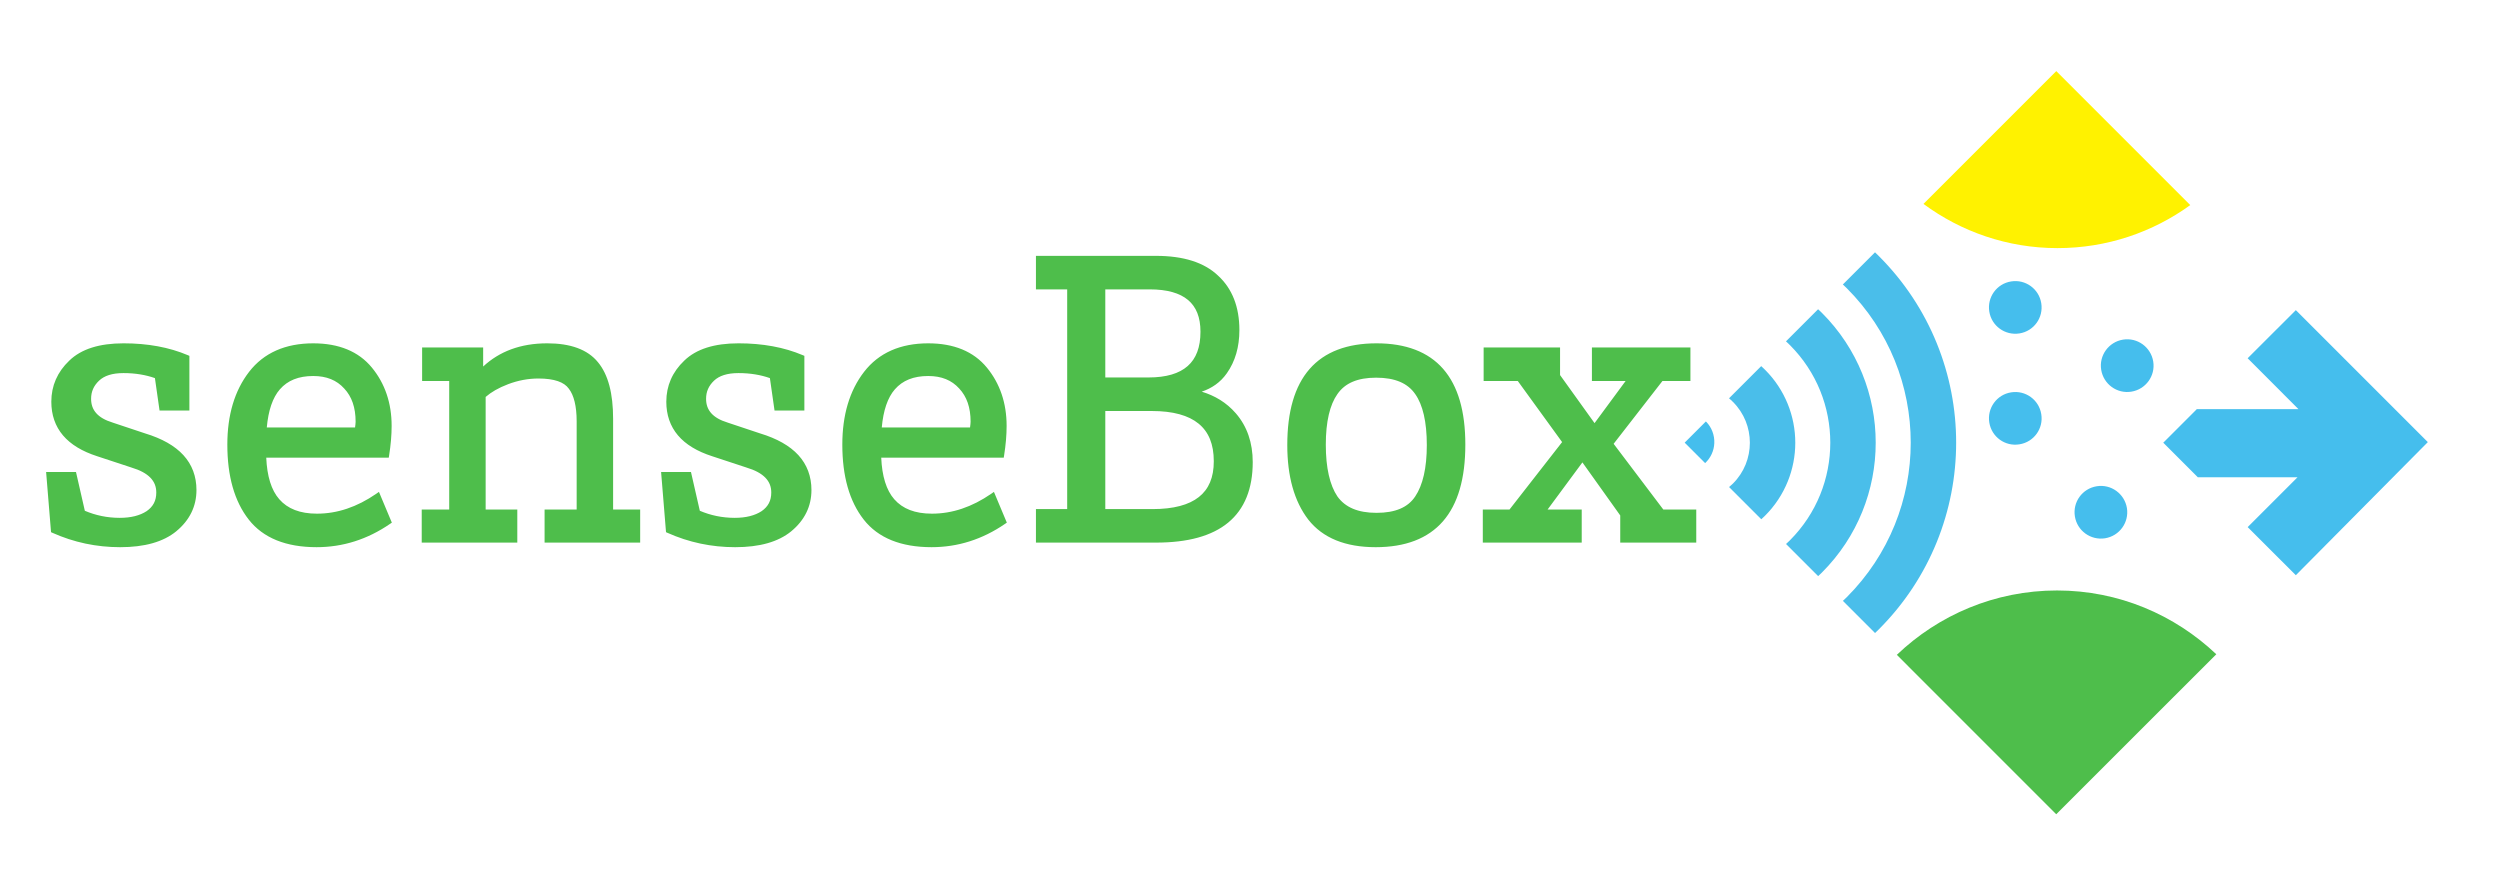
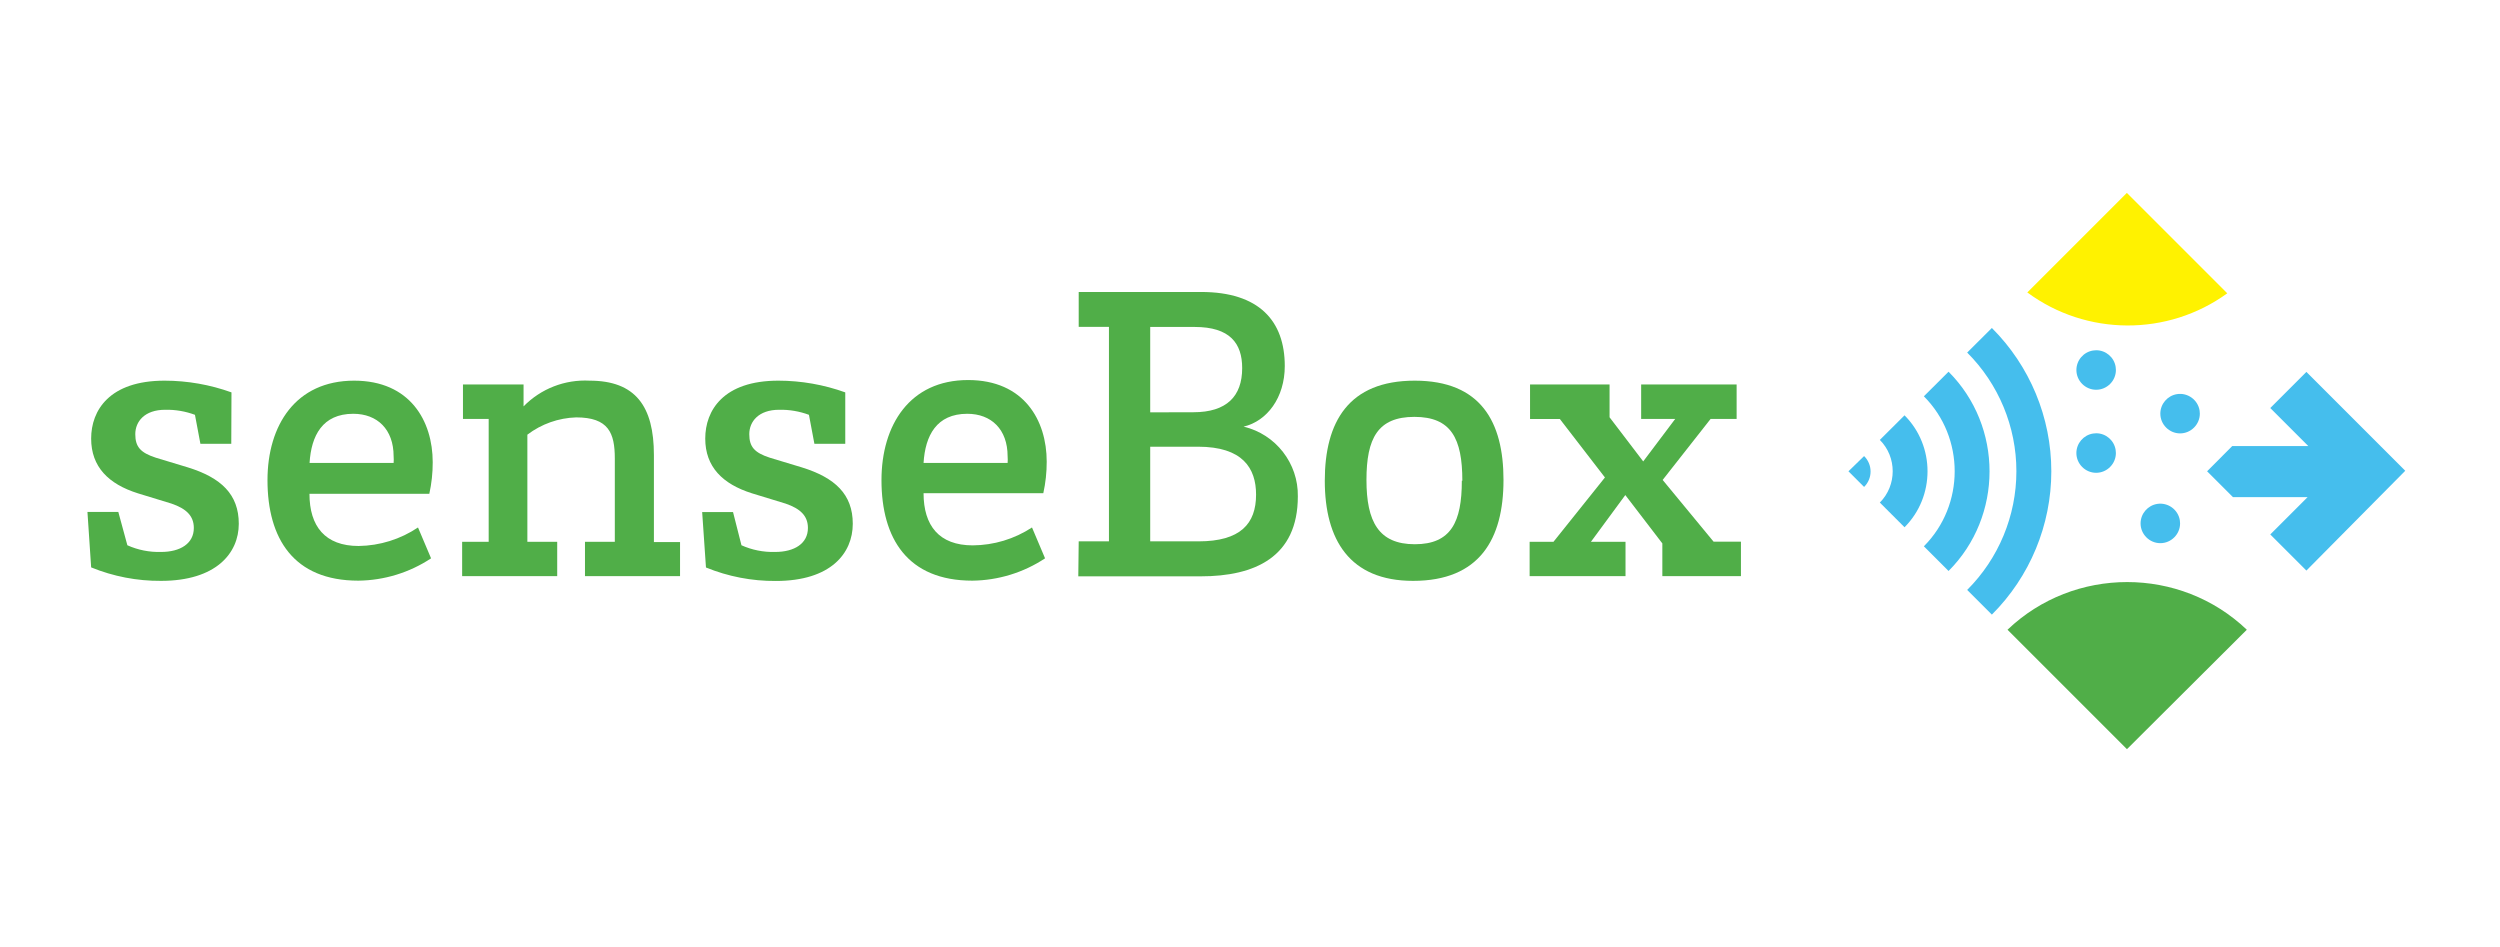
- <svg xmlns="http://www.w3.org/2000/svg" width="100%" height="100%" viewBox="0 0 319 113" version="1.1" xml:space="preserve" style="fill-rule:evenodd;clip-rule:evenodd;stroke-linejoin:round;stroke-miterlimit:1.414;">
-   <g id="g4366" transform="matrix(1.06277,0,0,1.06277,100.962,-983.23)">
-     <path id="path3354" d="M171.098,1003.71C166.104,998.976 159.386,996.052 151.979,996.052C144.507,996.052 137.74,999.006 132.742,1003.78L151.879,1022.92L171.098,1003.71" style="fill:rgb(78,190,75);fill-rule:nonzero;" />
-     <path id="path3356" d="M152.03,954.947C146.007,954.947 140.442,952.966 135.94,949.641L151.886,933.695L167.972,949.782C163.492,953.024 157.99,954.947 152.03,954.947" style="fill:rgb(255,242,0);fill-rule:nonzero;" />
-     <path id="path3358" d="M150.082,961.563C150.363,963.3 149.188,964.918 147.463,965.19C145.738,965.465 144.115,964.288 143.844,962.574C143.563,960.843 144.738,959.22 146.463,958.948C148.186,958.666 149.811,959.844 150.082,961.563" style="fill:rgb(69,190,237);fill-rule:nonzero;" />
-     <path id="path3362" d="M160.368,986.162C160.64,987.884 159.474,989.507 157.74,989.786C156.012,990.055 154.397,988.886 154.12,987.164C153.839,985.433 155.014,983.816 156.74,983.54C158.465,983.257 160.083,984.436 160.368,986.162" style="fill:rgb(69,190,237);fill-rule:nonzero;" />
-     <path id="path3364" d="M163.526,968.563C163.803,970.279 162.632,971.903 160.902,972.182C159.179,972.464 157.559,971.287 157.278,969.56C156.998,967.835 158.179,966.212 159.898,965.935C161.628,965.657 163.245,966.835 163.526,968.563" style="fill:rgb(69,190,237);fill-rule:nonzero;" />
-     <path id="path3366" d="M180.646,994.22L174.865,988.444L180.85,982.459L168.876,982.459L164.73,978.309L168.759,974.279L180.96,974.279L174.86,968.171L180.647,962.394L196.493,978.24L180.646,994.221" style="fill:rgb(69,190,237);fill-rule:nonzero;" />
-     <g id="g4284">
-       <path id="path4366" d="M29.38,955.877L29.38,959.901L33.131,959.901L33.131,986.281L29.38,986.281L29.38,990.305L43.794,990.305C47.604,990.305 50.507,989.519 52.469,987.895C54.431,986.271 55.409,983.821 55.409,980.641C55.409,978.314 54.733,976.345 53.382,974.786C52.24,973.467 50.839,972.656 49.285,972.183C50.463,971.781 51.509,971.102 52.301,969.971C53.308,968.546 53.807,966.807 53.807,964.789C53.807,962.026 52.958,959.824 51.256,958.26C49.579,956.656 47.074,955.877 43.794,955.877L29.38,955.877L29.38,955.877ZM37.707,959.901L43.044,959.901C45.134,959.901 46.656,960.344 47.644,961.178C48.633,962.012 49.134,963.251 49.134,964.989C49.134,966.864 48.615,968.208 47.6,969.106C46.586,970.004 45.033,970.478 42.895,970.478L37.707,970.478L37.707,959.901L37.707,959.901ZM-80.174,966.379C-83.055,966.379 -85.244,967.057 -86.688,968.464C-88.108,969.815 -88.837,971.48 -88.837,973.391C-88.837,974.969 -88.37,976.331 -87.438,977.43C-86.507,978.528 -85.125,979.358 -83.321,979.938L-79.217,981.29L-79.212,981.293C-78.179,981.6 -77.428,982.012 -76.946,982.509C-76.464,983.006 -76.235,983.579 -76.235,984.292C-76.235,985.272 -76.605,985.98 -77.398,986.531C-78.2,987.054 -79.267,987.332 -80.623,987.332C-82.136,987.332 -83.522,987.031 -84.813,986.484L-85.875,981.83L-89.462,981.83L-88.871,989.053L-88.703,989.129C-86.13,990.28 -83.414,990.855 -80.572,990.855C-77.66,990.855 -75.399,990.231 -73.823,988.936L-73.823,988.933C-72.231,987.618 -71.411,985.946 -71.411,983.993C-71.411,982.36 -71.936,980.944 -72.978,979.806C-74.019,978.669 -75.559,977.806 -77.573,977.195L-77.583,977.192L-81.478,975.893L-81.483,975.89C-82.379,975.618 -83.024,975.238 -83.441,974.77C-83.857,974.301 -84.061,973.742 -84.061,973.039C-84.061,972.183 -83.756,971.482 -83.109,970.865C-82.484,970.27 -81.524,969.952 -80.174,969.952C-78.734,969.952 -77.491,970.172 -76.399,970.555L-75.842,974.452L-72.26,974.452L-72.26,967.882L-72.451,967.801C-74.696,966.849 -77.273,966.378 -80.174,966.378L-80.174,966.379ZM-57.39,966.379C-60.728,966.379 -63.33,967.523 -65.089,969.8C-66.838,972.063 -67.704,974.99 -67.704,978.541C-67.704,982.321 -66.859,985.333 -65.138,987.536C-63.404,989.756 -60.652,990.854 -56.99,990.854C-53.828,990.854 -50.877,989.917 -48.163,988.051L-47.953,987.907L-49.501,984.215L-49.816,984.435C-52.141,986.039 -54.509,986.83 -56.941,986.83C-58.981,986.83 -60.459,986.249 -61.468,985.099C-62.425,984.008 -62.938,982.325 -63.033,980.104L-48.322,980.104L-48.28,979.84C-48.078,978.56 -47.978,977.378 -47.978,976.292C-47.978,973.565 -48.769,971.215 -50.349,969.292C-51.945,967.348 -54.325,966.379 -57.39,966.379L-57.39,966.379ZM-29.301,966.379C-32.529,966.379 -35.063,967.373 -36.99,969.165L-36.99,966.877L-44.318,966.877L-44.318,970.903L-41.065,970.903L-41.065,986.33L-44.366,986.33L-44.366,990.305L-32.89,990.305L-32.89,986.33L-36.69,986.33L-36.69,972.815C-36.034,972.244 -35.155,971.725 -33.992,971.284C-32.791,970.83 -31.579,970.603 -30.351,970.603C-28.432,970.603 -27.254,971.046 -26.708,971.821L-26.698,971.831C-26.098,972.612 -25.763,973.911 -25.763,975.741L-25.763,986.33L-29.614,986.33L-29.614,990.305L-18.138,990.305L-18.138,986.33L-21.387,986.33L-21.387,975.443C-21.387,972.403 -21.973,970.127 -23.209,968.643L-23.211,968.64C-24.454,967.115 -26.514,966.378 -29.301,966.378L-29.301,966.379ZM-6.337,966.379C-9.218,966.379 -11.407,967.057 -12.851,968.464C-14.271,969.815 -15,971.48 -15,973.391C-15,974.969 -14.533,976.331 -13.601,977.43C-12.67,978.528 -11.288,979.358 -9.484,979.938L-5.38,981.29L-5.375,981.293C-4.342,981.6 -3.591,982.012 -3.109,982.509C-2.627,983.006 -2.398,983.579 -2.398,984.292C-2.398,985.272 -2.768,985.98 -3.561,986.531C-4.363,987.054 -5.43,987.332 -6.786,987.332C-8.299,987.332 -9.685,987.031 -10.976,986.484L-12.038,981.83L-15.625,981.83L-15.034,989.053L-14.866,989.129C-12.293,990.28 -9.577,990.855 -6.735,990.855C-3.823,990.855 -1.562,990.231 0.014,988.936L0.014,988.933C1.606,987.618 2.426,985.946 2.426,983.993C2.426,982.36 1.901,980.944 0.859,979.806C-0.182,978.669 -1.722,977.806 -3.736,977.195L-3.746,977.192L-7.641,975.893L-7.646,975.89C-8.542,975.618 -9.187,975.238 -9.604,974.77C-10.02,974.301 -10.224,973.742 -10.224,973.039C-10.224,972.183 -9.919,971.482 -9.272,970.865C-8.647,970.27 -7.687,969.952 -6.337,969.952C-4.897,969.952 -3.654,970.172 -2.562,970.555L-2.005,974.452L1.577,974.452L1.577,967.882L1.386,967.801C-0.859,966.849 -3.436,966.378 -6.337,966.378L-6.337,966.379ZM16.447,966.379C13.109,966.379 10.507,967.523 8.748,969.8C6.999,972.063 6.133,974.99 6.133,978.541C6.133,982.321 6.978,985.333 8.699,987.536C10.433,989.756 13.185,990.854 16.847,990.854C20.009,990.854 22.96,989.917 25.674,988.051L25.884,987.907L24.336,984.215L24.021,984.435C21.696,986.039 19.328,986.83 16.896,986.83C14.856,986.83 13.378,986.249 12.369,985.099C11.412,984.008 10.899,982.325 10.804,980.104L25.515,980.104L25.557,979.84C25.759,978.56 25.859,977.378 25.859,976.292C25.859,973.565 25.068,971.215 23.488,969.292C21.892,967.348 19.512,966.379 16.447,966.379L16.447,966.379ZM70.271,966.379C66.745,966.379 64.037,967.399 62.236,969.46C60.434,971.522 59.557,974.58 59.557,978.592C59.557,982.339 60.386,985.331 62.072,987.534L62.075,987.537C63.808,989.756 66.542,990.855 70.171,990.855C73.715,990.855 76.436,989.827 78.246,987.749C80.056,985.671 80.934,982.587 80.934,978.541C80.934,974.546 80.064,971.502 78.271,969.449C76.477,967.396 73.782,966.379 70.272,966.379L70.271,966.379ZM83.132,966.877L83.132,970.903L87.234,970.903L92.554,978.236L86.24,986.33L83.032,986.33L83.032,990.305L94.908,990.305L94.908,986.33L90.813,986.33L94.991,980.675L99.533,987.043L99.533,990.305L108.66,990.305L108.66,986.33L104.702,986.33L98.739,978.443L104.599,970.903L107.959,970.903L107.959,966.877L96.132,966.877L96.132,970.903L100.177,970.903L96.449,975.96L92.308,970.19L92.308,966.877L83.132,966.877L83.132,966.877ZM-57.39,970.303C-55.79,970.303 -54.578,970.801 -53.672,971.802L-53.669,971.802L-53.669,971.805C-52.763,972.773 -52.302,974.082 -52.302,975.792C-52.302,975.966 -52.337,976.225 -52.37,976.478L-62.967,976.478C-62.784,974.447 -62.267,972.898 -61.392,971.898C-60.463,970.836 -59.159,970.303 -57.39,970.303L-57.39,970.303ZM16.447,970.303C18.047,970.303 19.259,970.801 20.165,971.802L20.168,971.802L20.168,971.805C21.074,972.773 21.535,974.082 21.535,975.792C21.535,975.966 21.5,976.225 21.467,976.478L10.87,976.478C11.053,974.447 11.57,972.898 12.445,971.898C13.374,970.836 14.678,970.303 16.447,970.303L16.447,970.303ZM70.22,970.503C72.491,970.503 74.013,971.165 74.913,972.468L74.916,972.471C75.824,973.755 76.31,975.795 76.31,978.593C76.31,981.357 75.827,983.412 74.913,984.768L74.911,984.771C74.044,986.071 72.543,986.731 70.271,986.731C68.036,986.731 66.511,986.07 65.576,984.763C64.664,983.409 64.182,981.337 64.182,978.542C64.182,975.778 64.667,973.757 65.576,972.472L65.579,972.469C66.48,971.164 67.983,970.503 70.22,970.503L70.22,970.503ZM37.707,974.505L43.293,974.505C45.834,974.505 47.696,975.027 48.909,976.021C50.122,977.015 50.733,978.487 50.733,980.541C50.733,982.492 50.134,983.89 48.938,984.836C47.743,985.781 45.902,986.281 43.393,986.281L37.707,986.281L37.707,974.505Z" style="fill:rgb(78,190,75);fill-rule:nonzero;" />
-     </g>
-     <path id="path3360" d="M150.083,974.885C150.368,976.613 149.189,978.236 147.463,978.505C145.738,978.791 144.12,977.612 143.844,975.893C143.563,974.161 144.738,972.538 146.459,972.266C148.187,971.984 149.811,973.16 150.083,974.885" style="fill:rgb(69,190,237);fill-rule:nonzero;" />
-     <g id="g3370" transform="matrix(0.224662,5.652e-06,-5.652e-06,-0.224662,-202.63,1048.92)">
-       <clipPath id="_clip1">
-         <path d="M1776.56,314.355L1577.99,115.773L1379.41,314.355L1577.99,512.93L1776.56,314.355" />
-       </clipPath>
-       <g clip-path="url(#_clip1)">
-         <path id="path3376" d="M1413.79,344.719L1405.21,336.137C1411.26,330.078 1414.23,322.25 1414.25,314.313C1414.23,306.375 1411.26,298.555 1405.23,292.516C1399.17,286.473 1391.34,283.496 1383.41,283.48C1375.46,283.496 1367.63,286.473 1361.57,292.527C1355.53,298.574 1352.55,306.398 1352.54,314.332C1352.55,322.266 1355.53,330.086 1361.57,336.137L1361.88,336.441L1361.56,336.133C1367.63,342.18 1375.46,345.16 1383.4,345.172C1391.34,345.156 1399.16,342.188 1405.2,336.141L1405.21,336.137L1413.79,344.719L1422.37,353.293C1411.65,364.043 1397.47,369.457 1383.4,369.441C1369.33,369.457 1355.15,364.035 1344.41,353.305L1344.73,353.621L1344.41,353.297C1333.67,342.57 1328.26,328.395 1328.27,314.332C1328.26,300.27 1333.67,286.094 1344.41,275.363C1355.15,264.617 1369.34,259.195 1383.41,259.211C1397.48,259.199 1411.65,264.617 1422.39,275.352C1433.12,286.074 1438.53,300.246 1438.52,314.313C1438.53,328.375 1433.12,342.559 1422.37,353.297L1422.69,352.98L1422.37,353.293L1413.79,344.719" style="fill:rgb(74,190,234);fill-rule:nonzero;" />
-         <path id="path3378" d="M1444.18,375.129L1435.6,366.547C1450.05,352.09 1457.22,333.27 1457.23,314.332C1457.22,295.395 1450.04,276.57 1435.6,262.117C1421.16,247.688 1402.32,240.508 1383.38,240.492C1364.45,240.508 1345.63,247.672 1331.18,262.117C1316.73,276.57 1309.57,295.383 1309.55,314.305C1309.57,333.242 1316.75,352.066 1331.2,366.52C1345.66,380.973 1364.48,388.152 1383.42,388.168C1402.34,388.152 1421.14,380.988 1435.6,366.547L1452.76,383.711C1433.63,402.84 1408.47,412.449 1383.42,412.438C1358.34,412.449 1333.16,402.82 1314.04,383.684C1294.9,364.563 1285.27,339.379 1285.28,314.305C1285.27,289.25 1294.88,264.082 1314.02,244.953C1333.15,225.816 1358.32,216.211 1383.38,216.223C1408.46,216.211 1433.64,225.828 1452.76,244.953C1471.89,264.082 1481.52,289.262 1481.5,314.332C1481.52,339.398 1471.9,364.578 1452.76,383.711L1444.18,375.129" style="fill:rgb(74,190,234);fill-rule:nonzero;" />
-         <path id="path3380" d="M1474.57,405.523L1465.99,396.941C1488.84,374.09 1500.21,344.277 1500.22,314.352C1500.21,284.41 1488.82,254.574 1465.99,231.727C1443.15,208.895 1413.32,197.52 1383.38,197.508C1353.46,197.52 1323.64,208.883 1300.79,231.727C1277.95,254.566 1266.59,284.371 1266.57,314.293C1266.59,344.238 1277.97,374.074 1300.81,396.93C1323.65,419.762 1353.48,431.141 1383.42,431.152C1413.34,431.141 1443.15,419.781 1465.99,396.941L1474.57,405.523L1483.15,414.102C1455.64,441.637 1419.47,455.438 1383.42,455.426C1347.35,455.438 1311.17,441.613 1283.65,414.09C1256.11,386.563 1242.29,350.371 1242.3,314.293C1242.29,278.242 1256.09,242.074 1283.63,214.563C1311.15,187.027 1347.33,173.223 1383.38,173.234C1419.45,173.223 1455.63,187.043 1483.15,214.563C1510.68,242.09 1524.5,278.273 1524.49,314.352C1524.51,350.406 1510.7,386.582 1483.15,414.105L1483.6,413.656L1483.15,414.102L1474.57,405.523" style="fill:rgb(74,190,234);fill-rule:nonzero;" />
-         <path id="path3382" d="M1395.06,317.23C1396.43,308.734 1390.68,300.82 1382.23,299.484C1373.79,298.125 1365.86,303.898 1364.51,312.281C1363.14,320.746 1368.91,328.691 1377.34,330.016C1385.78,331.391 1393.71,325.641 1395.06,317.23" style="fill:rgb(69,190,237);fill-rule:nonzero;" />
-       </g>
-     </g>
-   </g>
+ <svg xmlns="http://www.w3.org/2000/svg" width="100%" height="100%" viewBox="0 0 243 92" version="1.1" xml:space="preserve" style="fill-rule:evenodd;clip-rule:evenodd;stroke-linejoin:round;stroke-miterlimit:1.414;">
+   <path d="M22.48,43.14L19.48,43.14L18.95,40.32C18.023,39.975 17.039,39.809 16.05,39.83C14.05,39.83 13.15,40.98 13.15,42.2C13.15,43.42 13.64,44 15.15,44.49L18.26,45.43C21.49,46.43 23.21,48.05 23.21,50.91C23.21,53.77 21,56.46 15.65,56.46C13.322,56.476 11.015,56.031 8.86,55.15L8.5,49.76L11.5,49.76L12.38,53C13.407,53.46 14.525,53.682 15.65,53.65C17.53,53.65 18.84,52.83 18.84,51.32C18.84,50.14 18.1,49.44 16.67,48.95L13.4,47.95C10.54,47.05 8.86,45.37 8.86,42.63C8.86,39.89 10.63,37 16,37C18.216,37.003 20.415,37.389 22.5,38.14L22.48,43.14Z" style="fill:rgb(80,174,72);fill-rule:nonzero;" />
+   <path d="M40.63,51.27L41.9,54.27C39.802,55.659 37.346,56.413 34.83,56.44C28.54,56.44 26,52.35 26,46.67C26,41.34 28.74,37 34.42,37C39.86,37 42.06,40.92 42.06,44.93C42.063,45.962 41.952,46.992 41.73,48L30.08,48C30.08,51.15 31.59,53.07 34.86,53.07C36.917,53.042 38.922,52.416 40.63,51.27L40.63,51.27ZM38.26,45C38.278,44.784 38.278,44.566 38.26,44.35C38.26,41.73 36.67,40.22 34.34,40.22C31.34,40.22 30.25,42.35 30.09,45L38.26,45Z" style="fill:rgb(80,174,72);fill-rule:nonzero;" />
+   <path d="M44.92,52.66L47.5,52.66L47.5,40.72L45,40.72L45,37.37L50.89,37.37L50.89,39.5C52.57,37.782 54.911,36.871 57.31,37C61.77,37 63.56,39.49 63.56,44.23L63.56,52.69L66.1,52.69L66.1,56L56.86,56L56.86,52.66L59.76,52.66L59.76,44.57C59.76,42.08 59.15,40.57 56,40.57C54.284,40.624 52.627,41.211 51.26,42.25L51.26,52.66L54.16,52.66L54.16,56L44.92,56L44.92,52.66Z" style="fill:rgb(80,174,72);fill-rule:nonzero;" />
+   <path d="M82.16,43.14L79.16,43.14L78.63,40.32C77.703,39.975 76.719,39.809 75.73,39.83C73.73,39.83 72.83,40.98 72.83,42.2C72.83,43.42 73.32,44 74.83,44.49L77.94,45.43C81.17,46.43 82.89,48.05 82.89,50.91C82.89,53.77 80.76,56.47 75.41,56.47C73.082,56.486 70.775,56.041 68.62,55.16L68.25,49.77L71.25,49.77L72.07,53C73.097,53.46 74.215,53.682 75.34,53.65C77.22,53.65 78.53,52.83 78.53,51.32C78.53,50.14 77.79,49.44 76.36,48.95L73.09,47.95C70.23,47.05 68.55,45.37 68.55,42.63C68.55,39.89 70.31,37 75.66,37C77.876,37.003 80.075,37.389 82.16,38.14L82.16,43.14Z" style="fill:rgb(80,174,72);fill-rule:nonzero;" />
+   <path d="M100.31,51.27L101.58,54.27C99.482,55.659 97.026,56.413 94.51,56.44C88.22,56.44 85.68,52.35 85.68,46.67C85.68,41.32 88.42,36.94 94.1,36.94C99.54,36.94 101.74,40.86 101.74,44.87C101.743,45.902 101.632,46.932 101.41,47.94L89.77,47.94C89.77,51.09 91.28,53.01 94.55,53.01C96.597,52.997 98.598,52.393 100.31,51.27L100.31,51.27ZM97.94,45C97.958,44.784 97.958,44.566 97.94,44.35C97.94,41.73 96.35,40.22 94.02,40.22C91.02,40.22 89.93,42.35 89.77,45L97.94,45Z" style="fill:rgb(80,174,72);fill-rule:nonzero;" />
+   <path d="M104.85,52.62L107.79,52.62L107.79,31.77L104.85,31.77L104.85,28.38L116.75,28.38C122.39,28.38 124.88,31.2 124.88,35.58C124.88,38.65 123.16,40.93 120.88,41.47C124.002,42.206 126.207,45.043 126.15,48.25C126.15,54.14 121.98,56.02 116.71,56.02L104.81,56.02L104.85,52.62ZM116,40.07C119.23,40.07 120.74,38.52 120.74,35.78C120.74,33.37 119.55,31.78 116.12,31.78L111.8,31.78L111.8,40.08L116,40.07ZM116.49,52.62C120.58,52.62 122.09,50.9 122.09,48.08C122.09,45.5 120.78,43.42 116.45,43.42L111.8,43.42L111.8,52.62L116.49,52.62Z" style="fill:rgb(80,174,72);fill-rule:nonzero;" />
+   <path d="M146.14,46.65C146.14,52.41 143.81,56.46 137.35,56.46C131.18,56.46 128.77,52.46 128.77,46.73C128.77,41 131.09,37 137.51,37C143.93,37 146.14,41 146.14,46.65ZM142.14,46.73C142.14,42.6 141.04,40.52 137.48,40.52C133.92,40.52 132.82,42.6 132.82,46.65C132.82,50.7 134,52.9 137.52,52.9C141.04,52.9 142.09,50.74 142.09,46.73L142.14,46.73Z" style="fill:rgb(80,174,72);fill-rule:nonzero;" />
+   <path d="M154.64,52.66L158,52.66L158,56L148.68,56L148.68,52.66L151,52.66L156,46.41L151.62,40.73L148.72,40.73L148.72,37.37L156.45,37.37L156.45,40.56L159.72,44.85L162.83,40.72L159.52,40.72L159.52,37.37L168.8,37.37L168.8,40.72L166.27,40.72L161.61,46.65L166.56,52.65L169.22,52.65L169.22,56L161.58,56L161.58,52.82L157.98,48.12L154.64,52.66Z" style="fill:rgb(80,174,72);fill-rule:nonzero;" />
+   <path d="M205.64,35.65C205.657,35.754 205.666,35.86 205.666,35.965C205.666,37.019 204.799,37.885 203.746,37.885C202.693,37.885 201.826,37.019 201.826,35.965C201.826,35.027 202.514,34.22 203.44,34.07C203.544,34.053 203.649,34.044 203.754,34.044C204.688,34.044 205.491,34.728 205.64,35.65" style="fill:rgb(69,190,237);fill-rule:nonzero;" />
+   <path d="M205.64,43.73C205.656,43.831 205.664,43.933 205.664,44.036C205.664,45.089 204.798,45.956 203.744,45.956C202.691,45.956 201.824,45.089 201.824,44.036C201.824,43.097 202.513,42.289 203.44,42.14C203.543,42.123 203.648,42.114 203.753,42.114C204.69,42.114 205.496,42.804 205.64,43.73" style="fill:rgb(69,190,237);fill-rule:nonzero;" />
+   <path d="M211.88,50.57C211.896,50.671 211.904,50.773 211.904,50.876C211.904,51.929 211.038,52.796 209.984,52.796C208.931,52.796 208.064,51.929 208.064,50.876C208.064,49.937 208.753,49.129 209.68,48.98C210.719,48.813 211.712,49.531 211.88,50.57" style="fill:rgb(69,190,237);fill-rule:nonzero;" />
+   <path d="M213.8,39.9C213.816,40.001 213.824,40.103 213.824,40.206C213.824,41.259 212.958,42.126 211.904,42.126C210.851,42.126 209.984,41.259 209.984,40.206C209.984,39.267 210.673,38.459 211.6,38.31C212.639,38.143 213.632,38.861 213.8,39.9" style="fill:rgb(69,190,237);fill-rule:nonzero;" />
+   <path d="M197.06,28.42L206.73,18.75L216.49,28.51C210.703,32.708 202.812,32.676 197.06,28.43L197.06,28.42Z" style="fill:rgb(255,242,0);fill-rule:nonzero;" />
+   <path d="M224.18,55.46L220.67,51.95L224.3,48.32L217.04,48.32L214.53,45.81L216.97,43.36L224.37,43.36L220.67,39.66L224.18,36.15L233.79,45.76L224.18,55.46Z" style="fill:rgb(69,190,237);fill-rule:nonzero;" />
+   <path d="M218.39,61.21C211.92,55.032 201.6,55.032 195.13,61.21L206.74,72.82L218.39,61.21Z" style="fill:rgb(80,174,72);fill-rule:nonzero;" />
+   <path d="M182.72,42.76C184.388,44.431 184.388,47.179 182.72,48.85L185.12,51.25C188.101,48.264 188.101,43.356 185.12,40.37L182.72,42.76Z" style="fill:rgb(69,190,237);fill-rule:nonzero;" />
+   <path d="M187,38.52C190.994,42.522 190.994,49.098 187,53.1L189.4,55.5C194.711,50.186 194.711,41.444 189.4,36.13L187,38.52Z" style="fill:rgb(69,190,237);fill-rule:nonzero;" />
+   <path d="M191.21,34.27C194.271,37.326 195.993,41.479 195.993,45.805C195.993,50.131 194.271,54.284 191.21,57.34L193.61,59.74C197.308,56.05 199.388,51.034 199.388,45.81C199.388,40.586 197.308,35.57 193.61,31.88L191.21,34.27Z" style="fill:rgb(69,190,237);fill-rule:nonzero;" />
+   <path d="M179.67,45.81L181.19,47.33C181.593,46.935 181.82,46.394 181.82,45.83C181.82,45.266 181.593,44.725 181.19,44.33L179.67,45.81Z" style="fill:rgb(69,190,237);fill-rule:nonzero;" />
</svg>
